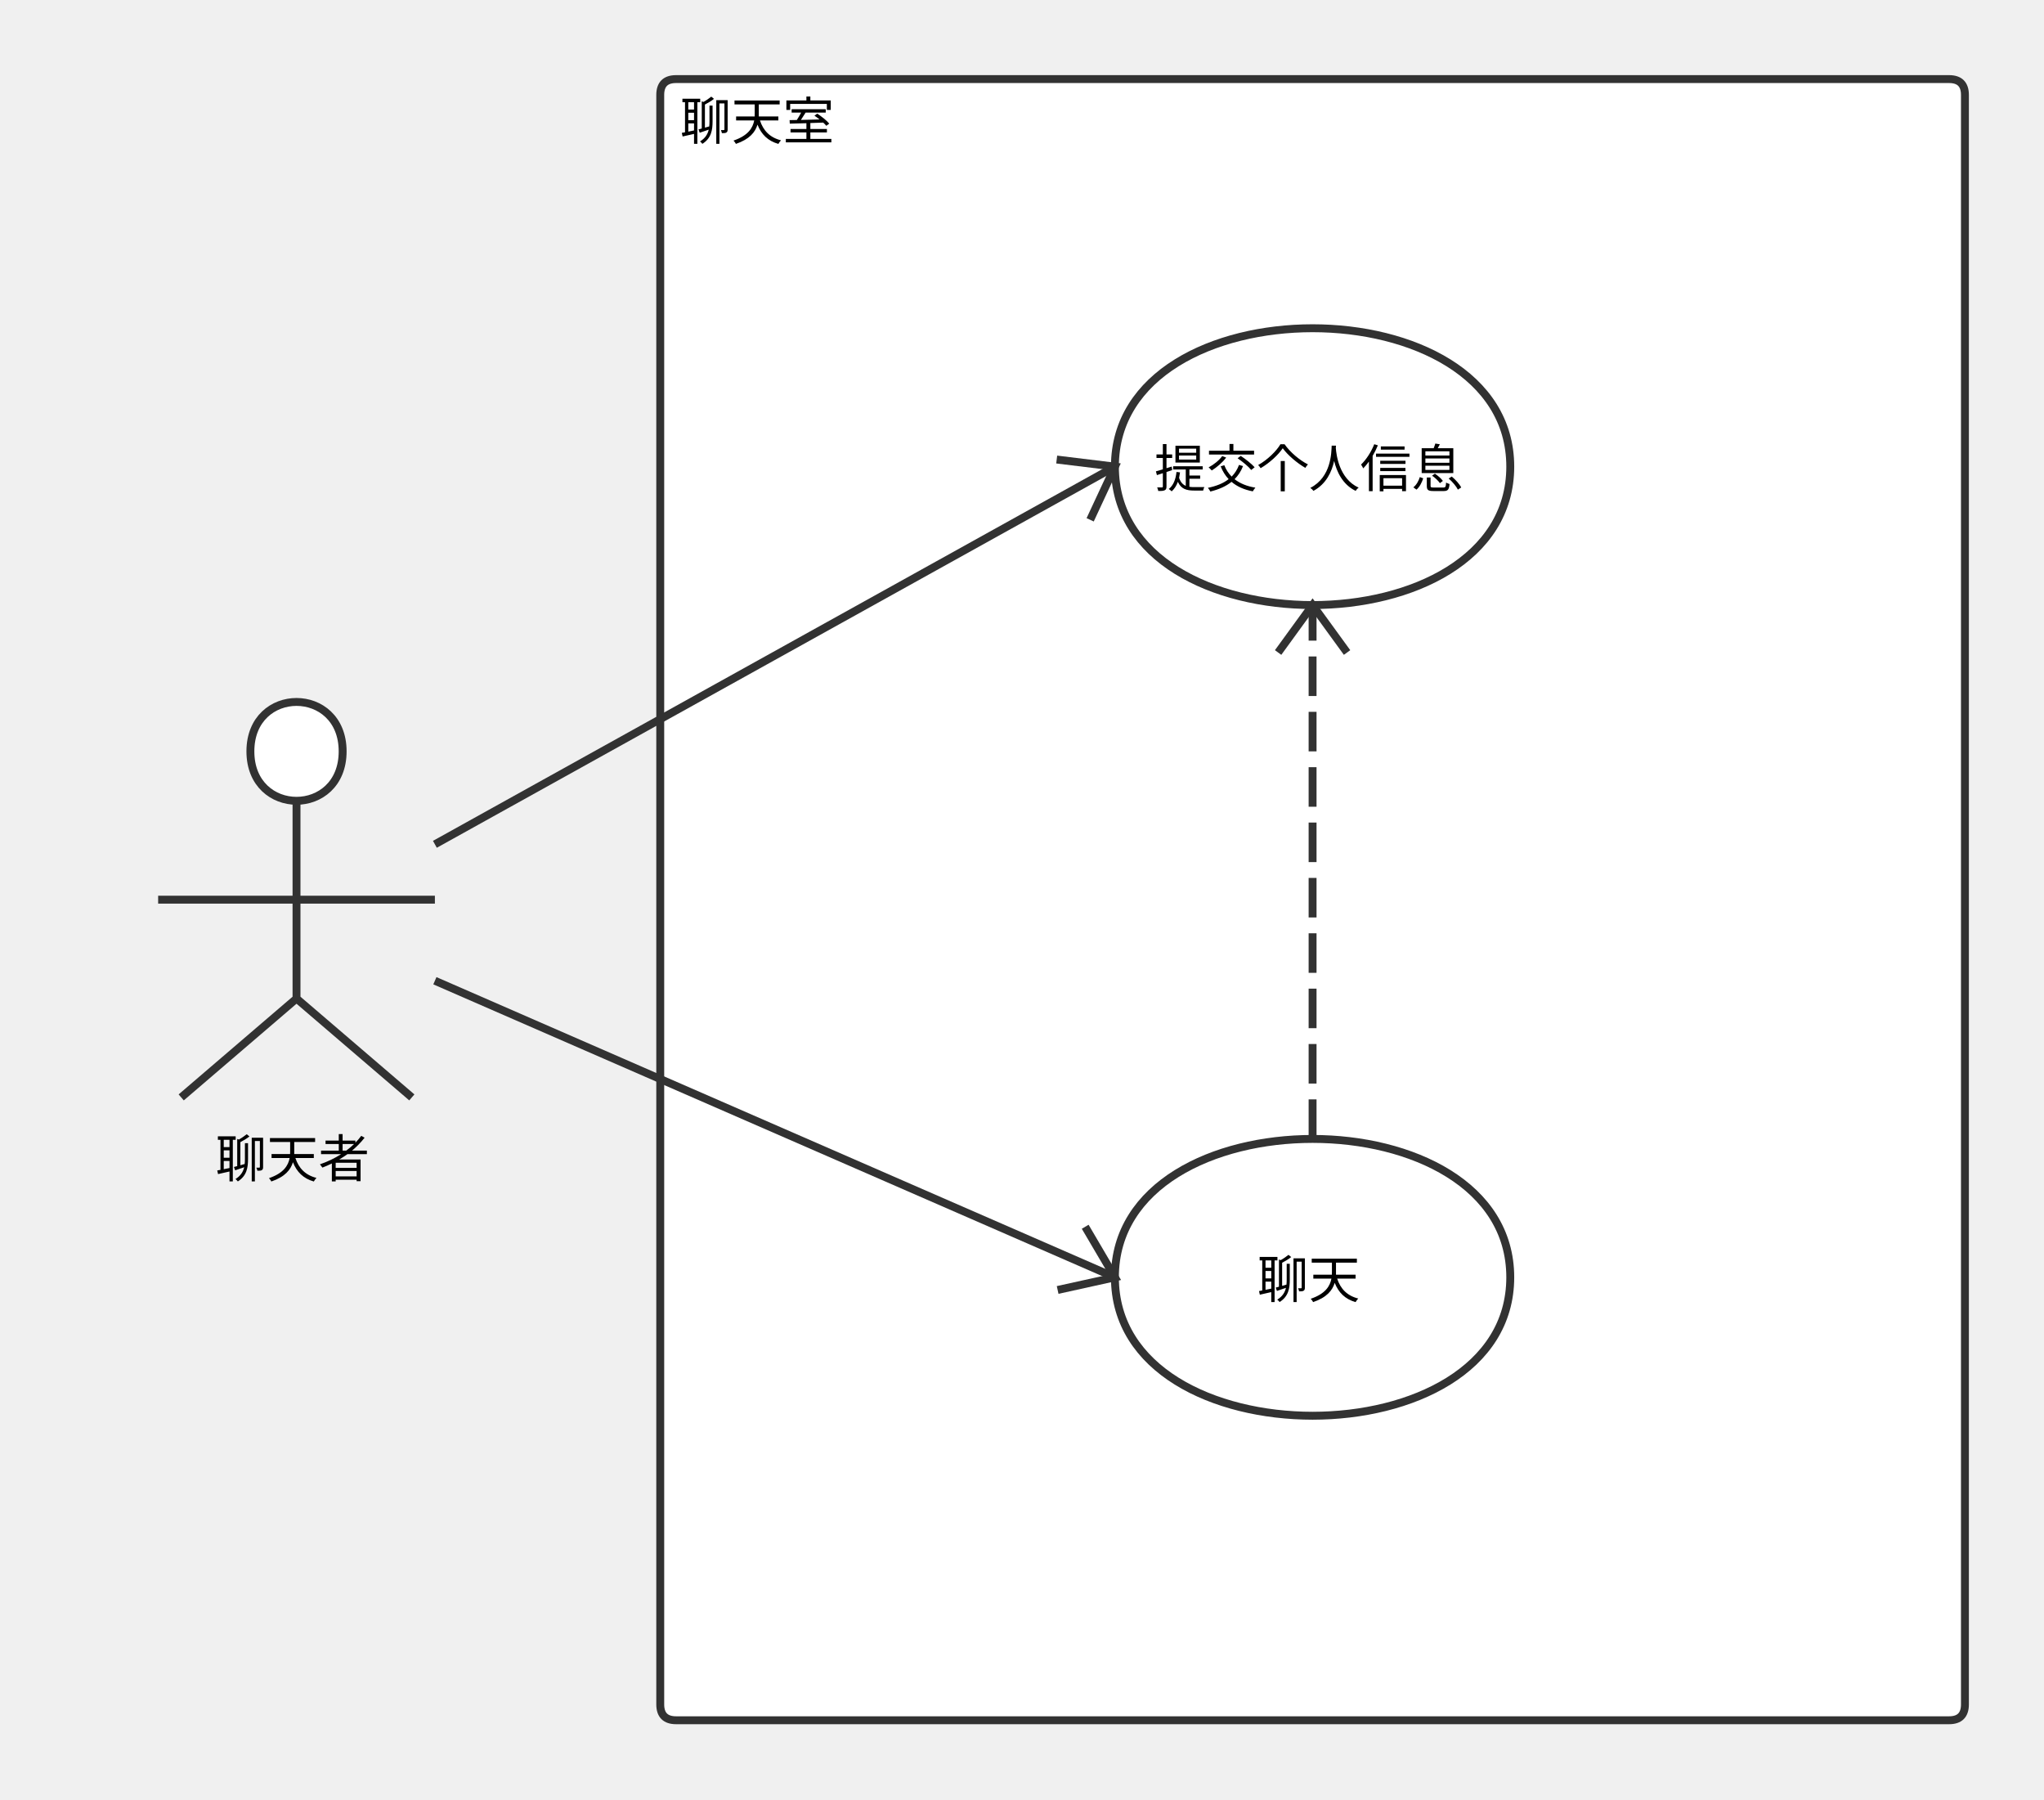
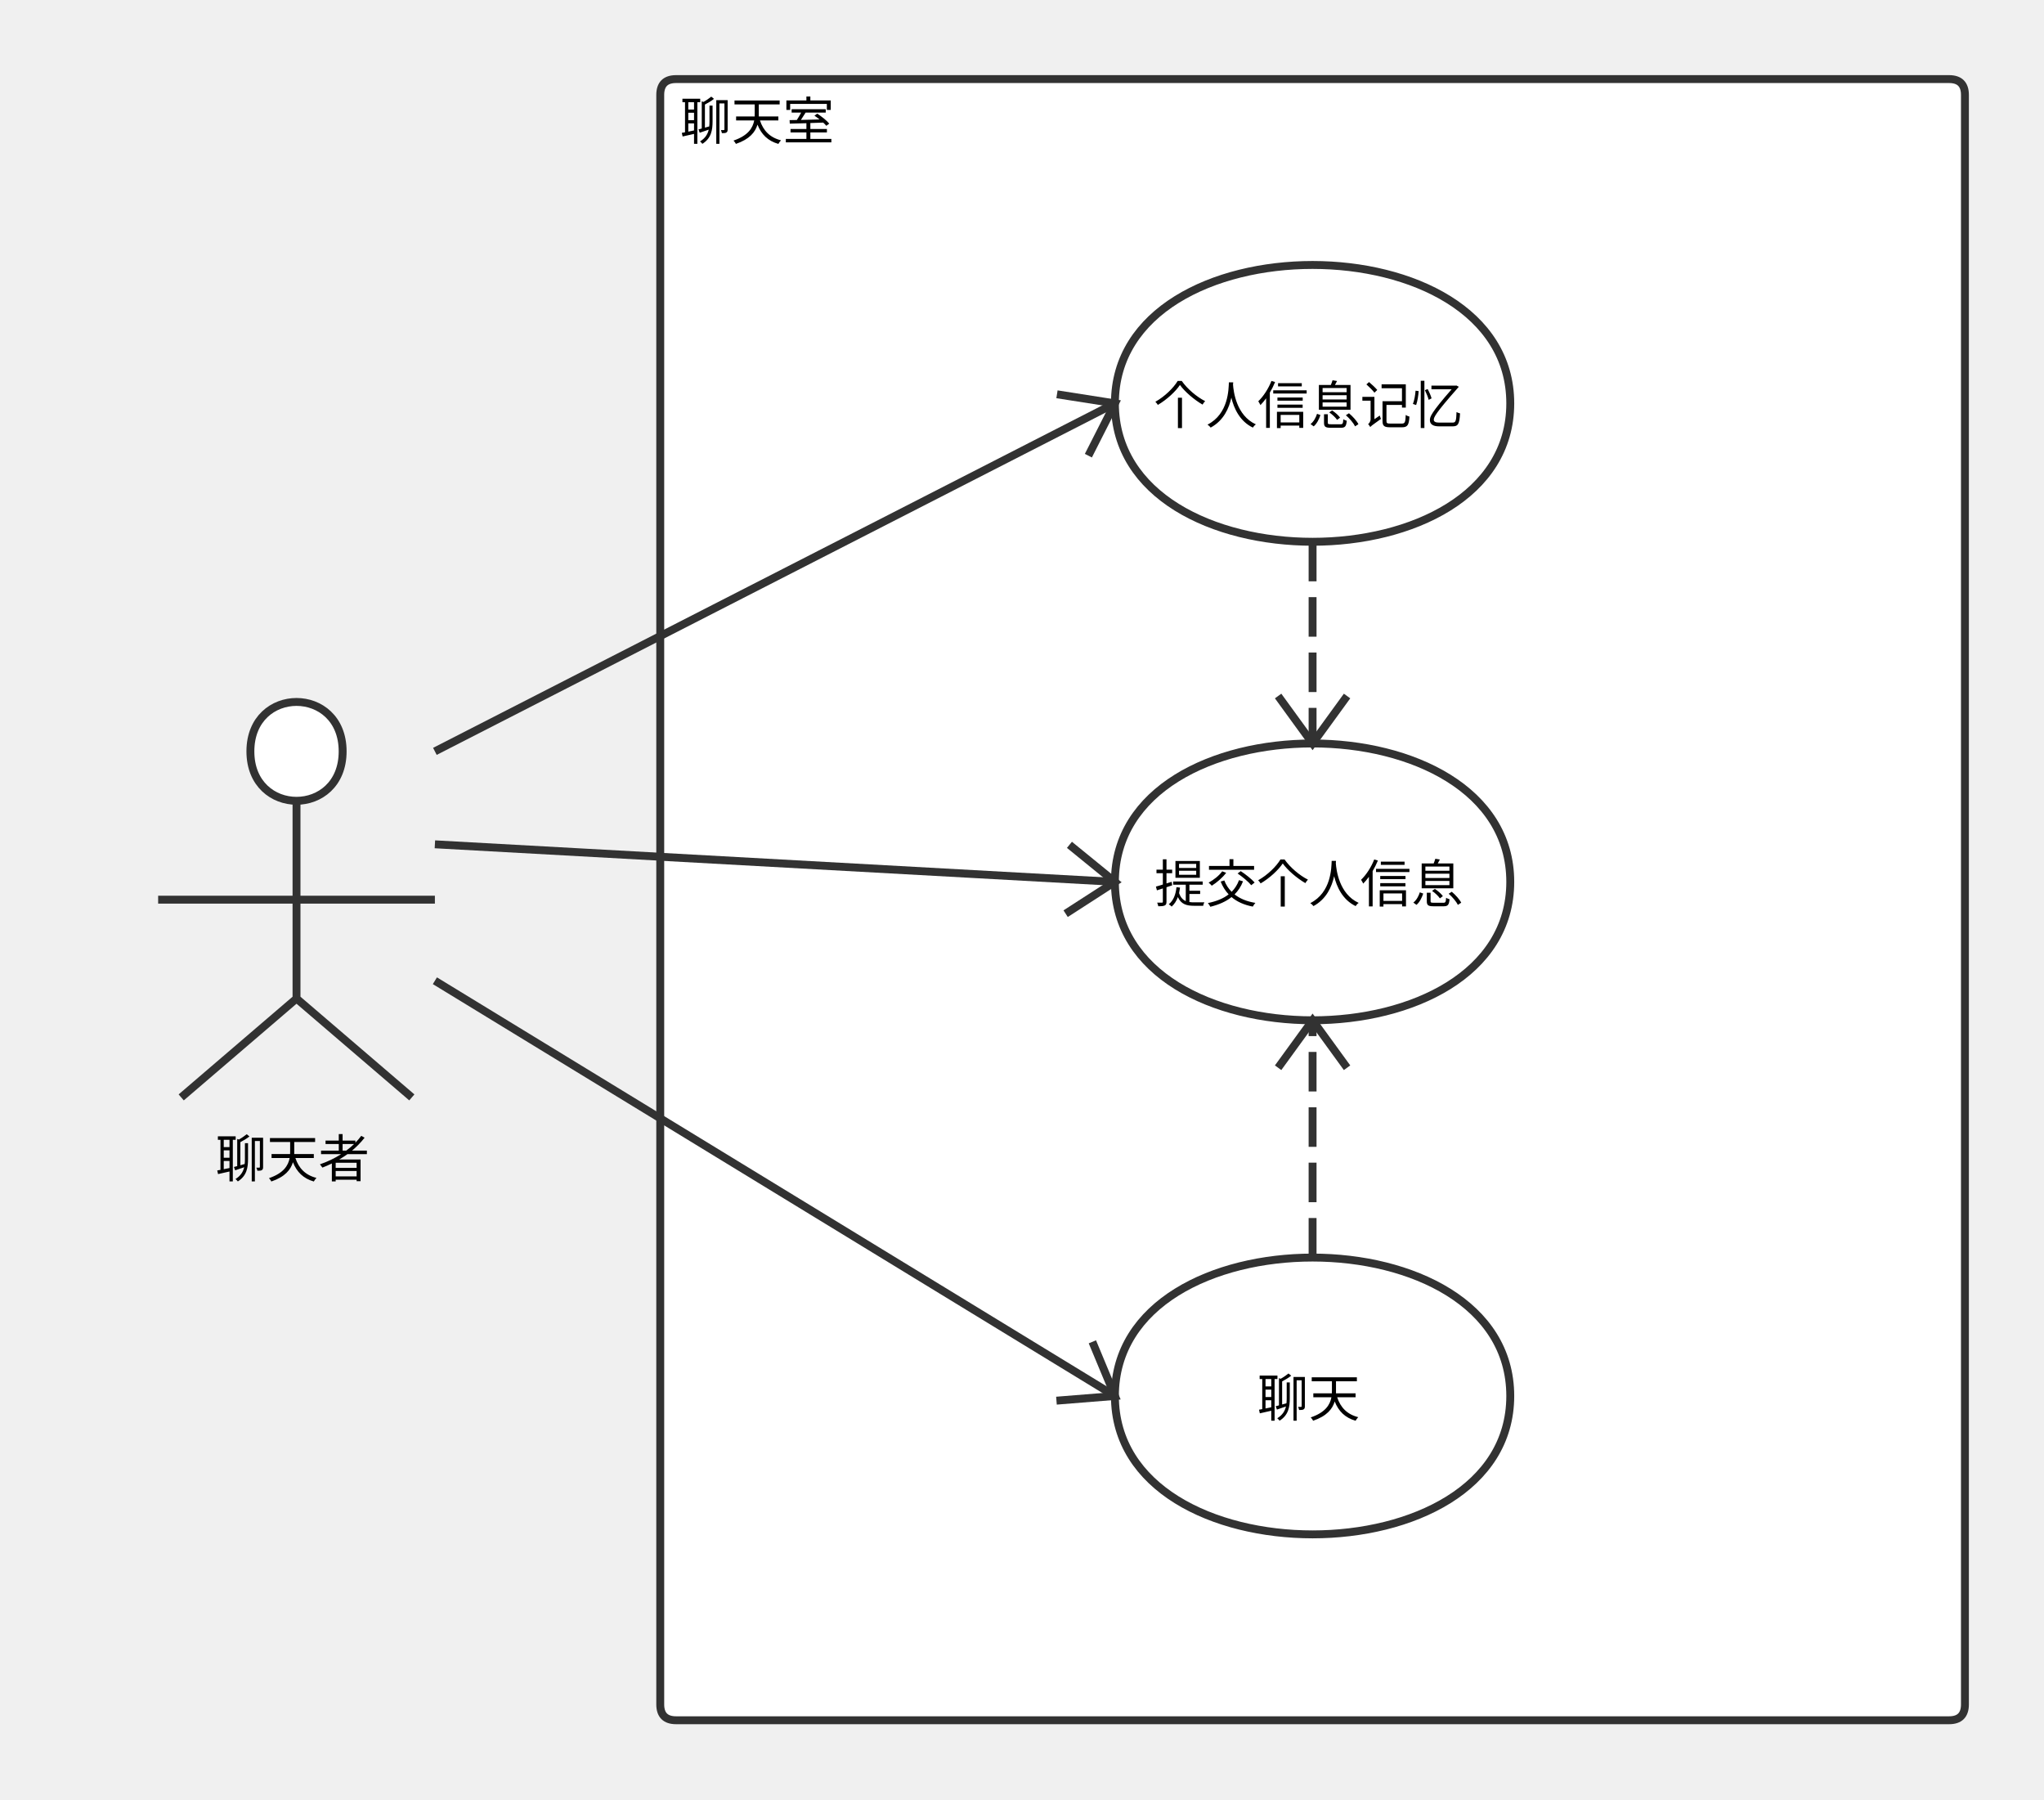
<svg xmlns="http://www.w3.org/2000/svg" id="processonSvg1000" viewBox="198.0 46.0 517.0 455.0" width="517.0" height="455.0">
  <defs id="ProcessOnDefs1001">
    <marker id="ProcessOnMarker1024" markerUnits="userSpaceOnUse" orient="auto" markerWidth="14.289" markerHeight="19.055" viewBox="-0.588 -0.809 14.289 19.055" refX="12.0" refY="8.719">
      <path id="ProcessOnPath1025" d="M0 0L12.0 8.719L0 17.437" stroke="#323232" stroke-width="2.0" fill="none" transform="matrix(1.0,0.0,0.0,1.0,0.0,0.0)" />
    </marker>
    <marker id="ProcessOnMarker1028" markerUnits="userSpaceOnUse" orient="auto" markerWidth="14.289" markerHeight="19.055" viewBox="-0.588 -0.809 14.289 19.055" refX="12.0" refY="8.719">
      <path id="ProcessOnPath1029" d="M0 0L12.0 8.719L0 17.437" stroke="#323232" stroke-width="2.0" fill="none" transform="matrix(1.0,0.0,0.0,1.0,0.0,0.0)" />
    </marker>
    <marker id="ProcessOnMarker1032" markerUnits="userSpaceOnUse" orient="auto" markerWidth="14.289" markerHeight="19.055" viewBox="-0.588 -0.809 14.289 19.055" refX="12.0" refY="8.719">
      <path id="ProcessOnPath1033" d="M0 0L12.0 8.719L0 17.437" stroke="#323232" stroke-width="2.0" fill="none" transform="matrix(1.0,0.0,0.0,1.0,0.0,0.0)" />
+     </marker>
+     <marker id="ProcessOnMarker1040" markerUnits="userSpaceOnUse" orient="auto" markerWidth="14.289" markerHeight="19.055" viewBox="-0.588 -0.809 14.289 19.055" refX="12.0" refY="8.719">
+       <path id="ProcessOnPath1041" d="M0 0L12.0 8.719L0 17.437" stroke="#323232" stroke-width="2.0" fill="none" transform="matrix(1.0,0.0,0.0,1.0,0.0,0.0)" />
+     </marker>
+     <marker id="ProcessOnMarker1044" markerUnits="userSpaceOnUse" orient="auto" markerWidth="14.289" markerHeight="19.055" viewBox="-0.588 -0.809 14.289 19.055" refX="12.0" refY="8.719">
+       <path id="ProcessOnPath1045" d="M0 0L12.0 8.719L0 17.437" stroke="#323232" stroke-width="2.0" fill="none" transform="matrix(1.0,0.0,0.0,1.0,0.0,0.0)" />
    </marker>
  </defs>
  <g id="ProcessOnG1002">
    <path id="ProcessOnPath1003" d="M198.0 46.0H715.0V501.0H198.0V46.0Z" fill="none" />
    <g id="ProcessOnG1004">
      <g id="ProcessOnG1005" transform="matrix(1.0,0.0,0.0,1.0,238.0,223.5)" opacity="1.0">
        <path id="ProcessOnPath1006" d="M23.333 12.5C23.333 -4.167 46.667 -4.167 46.667 12.5C46.667 29.167 23.333 29.167 23.333 12.5M35.0 25.0L35.0 75.0M35.0 75.0L5.833 100.0M35.0 75.0L64.167 100.0M0.0 50.0L70.0 50.0" stroke="#323232" stroke-width="2.0" stroke-dasharray="none" opacity="1.0" fill="#ffffff" />
        <path id="ProcessOnPath1007" d="M0.0 0.0L70.0 0.0L70.0 100.0L0.0 100.0Z" stroke="none" stroke-width="0.0" stroke-dasharray="none" opacity="1.0" fill="none" />
        <g id="ProcessOnG1008" transform="matrix(1.0,0.0,0.0,1.0,-20.0,106.875)">
          <text id="ProcessOnText1009" fill="#000000" font-size="13" x="54.0" y="13.325" font-family="微软雅黑" font-weight="normal" font-style="normal" text-decoration="none" family="微软雅黑" text-anchor="middle" size="13">聊天者</text>
        </g>
      </g>
      <g id="ProcessOnG1010" transform="matrix(1.0,0.0,0.0,1.0,365.0,66.0)" opacity="1.0">
        <path id="ProcessOnPath1011" d="M0.0 4.0Q0.0 0.0 4.0 0.0L326.0 0.0Q330.0 0.0 330.0 4.0L330.0 411.0Q330.0 415.0 326.0 415.0L4.0 415.0Q0.0 415.0 0.0 411.0Z" stroke="#323232" stroke-width="2.0" stroke-dasharray="none" opacity="1.0" fill="#ffffff" />
        <g id="ProcessOnG1012" transform="matrix(1.0,0.0,0.0,1.0,5.0,2.0)">
          <text id="ProcessOnText1013" fill="#000000" font-size="13" x="0.0" y="13.325" font-family="微软雅黑" font-weight="normal" font-style="normal" text-decoration="none" family="微软雅黑" text-anchor="start" size="13">聊天室</text>
        </g>
      </g>
-       <g id="ProcessOnG1014" transform="matrix(1.0,0.0,0.0,1.0,480.0,129.0)" opacity="1.0">
+       <g id="ProcessOnG1014" transform="matrix(1.0,0.0,0.0,1.0,480.0,234.0)" opacity="1.0">
        <path id="ProcessOnPath1015" d="M0.0 35.0C0.0 -11.667 100.0 -11.667 100.0 35.0C100.0 81.667 0.0 81.667 0.0 35.0Z" stroke="#323232" stroke-width="2.0" stroke-dasharray="none" opacity="1.0" fill="#ffffff" />
        <g id="ProcessOnG1016" transform="matrix(1.0,0.0,0.0,1.0,10.0,26.875)">
          <text id="ProcessOnText1017" fill="#000000" font-size="13" x="39.0" y="13.325" font-family="微软雅黑" font-weight="normal" font-style="normal" text-decoration="none" family="微软雅黑" text-anchor="middle" size="13">提交个人信息</text>
        </g>
      </g>
-       <g id="ProcessOnG1018" transform="matrix(1.0,0.0,0.0,1.0,480.0,334.0)" opacity="1.0">
+       <g id="ProcessOnG1018" transform="matrix(1.0,0.0,0.0,1.0,480.0,364.0)" opacity="1.0">
        <path id="ProcessOnPath1019" d="M0.0 35.0C0.0 -11.667 100.0 -11.667 100.0 35.0C100.0 81.667 0.0 81.667 0.0 35.0Z" stroke="#323232" stroke-width="2.0" stroke-dasharray="none" opacity="1.0" fill="#ffffff" />
        <g id="ProcessOnG1020" transform="matrix(1.0,0.0,0.0,1.0,10.0,26.875)">
          <text id="ProcessOnText1021" fill="#000000" font-size="13" x="39.0" y="13.325" font-family="微软雅黑" font-weight="normal" font-style="normal" text-decoration="none" family="微软雅黑" text-anchor="middle" size="13">聊天</text>
        </g>
      </g>
      <g id="ProcessOnG1022">
-         <path id="ProcessOnPath1023" d="M308.0 259.5L480.0 164.0" stroke="#323232" stroke-width="2.0" stroke-dasharray="none" fill="none" marker-end="url(#ProcessOnMarker1024)" />
+         <path id="ProcessOnPath1023" d="M308.0 259.5L480.0 269.0" stroke="#323232" stroke-width="2.0" stroke-dasharray="none" fill="none" marker-end="url(#ProcessOnMarker1024)" />
      </g>
      <g id="ProcessOnG1026">
-         <path id="ProcessOnPath1027" d="M308.0 294.0L480.0 369.0" stroke="#323232" stroke-width="2.0" stroke-dasharray="none" fill="none" marker-end="url(#ProcessOnMarker1028)" />
+         <path id="ProcessOnPath1027" d="M308.0 294.0L480.0 399.0" stroke="#323232" stroke-width="2.0" stroke-dasharray="none" fill="none" marker-end="url(#ProcessOnMarker1028)" />
      </g>
      <g id="ProcessOnG1030">
-         <path id="ProcessOnPath1031" d="M530.0 334.0L530.0 199.0" stroke="#323232" stroke-width="2.0" stroke-dasharray="10.0 4.0" fill="none" marker-end="url(#ProcessOnMarker1032)" />
+         <path id="ProcessOnPath1031" d="M530.0 364.0L530.0 304.0" stroke="#323232" stroke-width="2.0" stroke-dasharray="10.0 4.0" fill="none" marker-end="url(#ProcessOnMarker1032)" />
+       </g>
+       <g id="ProcessOnG1034" transform="matrix(1.0,0.0,0.0,1.0,480.0,113.0)" opacity="1.0">
+         <path id="ProcessOnPath1035" d="M0.0 35.0C0.0 -11.667 100.0 -11.667 100.0 35.0C100.0 81.667 0.0 81.667 0.0 35.0Z" stroke="#323232" stroke-width="2.0" stroke-dasharray="none" opacity="1.0" fill="#ffffff" />
+         <g id="ProcessOnG1036" transform="matrix(1.0,0.0,0.0,1.0,10.0,26.875)">
+           <text id="ProcessOnText1037" fill="#000000" font-size="13" x="39.0" y="13.325" font-family="微软雅黑" font-weight="normal" font-style="normal" text-decoration="none" family="微软雅黑" text-anchor="middle" size="13">个人信息记忆</text>
+         </g>
+       </g>
+       <g id="ProcessOnG1038">
+         <path id="ProcessOnPath1039" d="M308.0 236.0L480.0 148.0" stroke="#323232" stroke-width="2.0" stroke-dasharray="none" fill="none" marker-end="url(#ProcessOnMarker1040)" />
+       </g>
+       <g id="ProcessOnG1042">
+         <path id="ProcessOnPath1043" d="M530.0 183.0L530.0 234.0" stroke="#323232" stroke-width="2.0" stroke-dasharray="10.0 4.0" fill="none" marker-end="url(#ProcessOnMarker1044)" />
      </g>
    </g>
  </g>
</svg>
